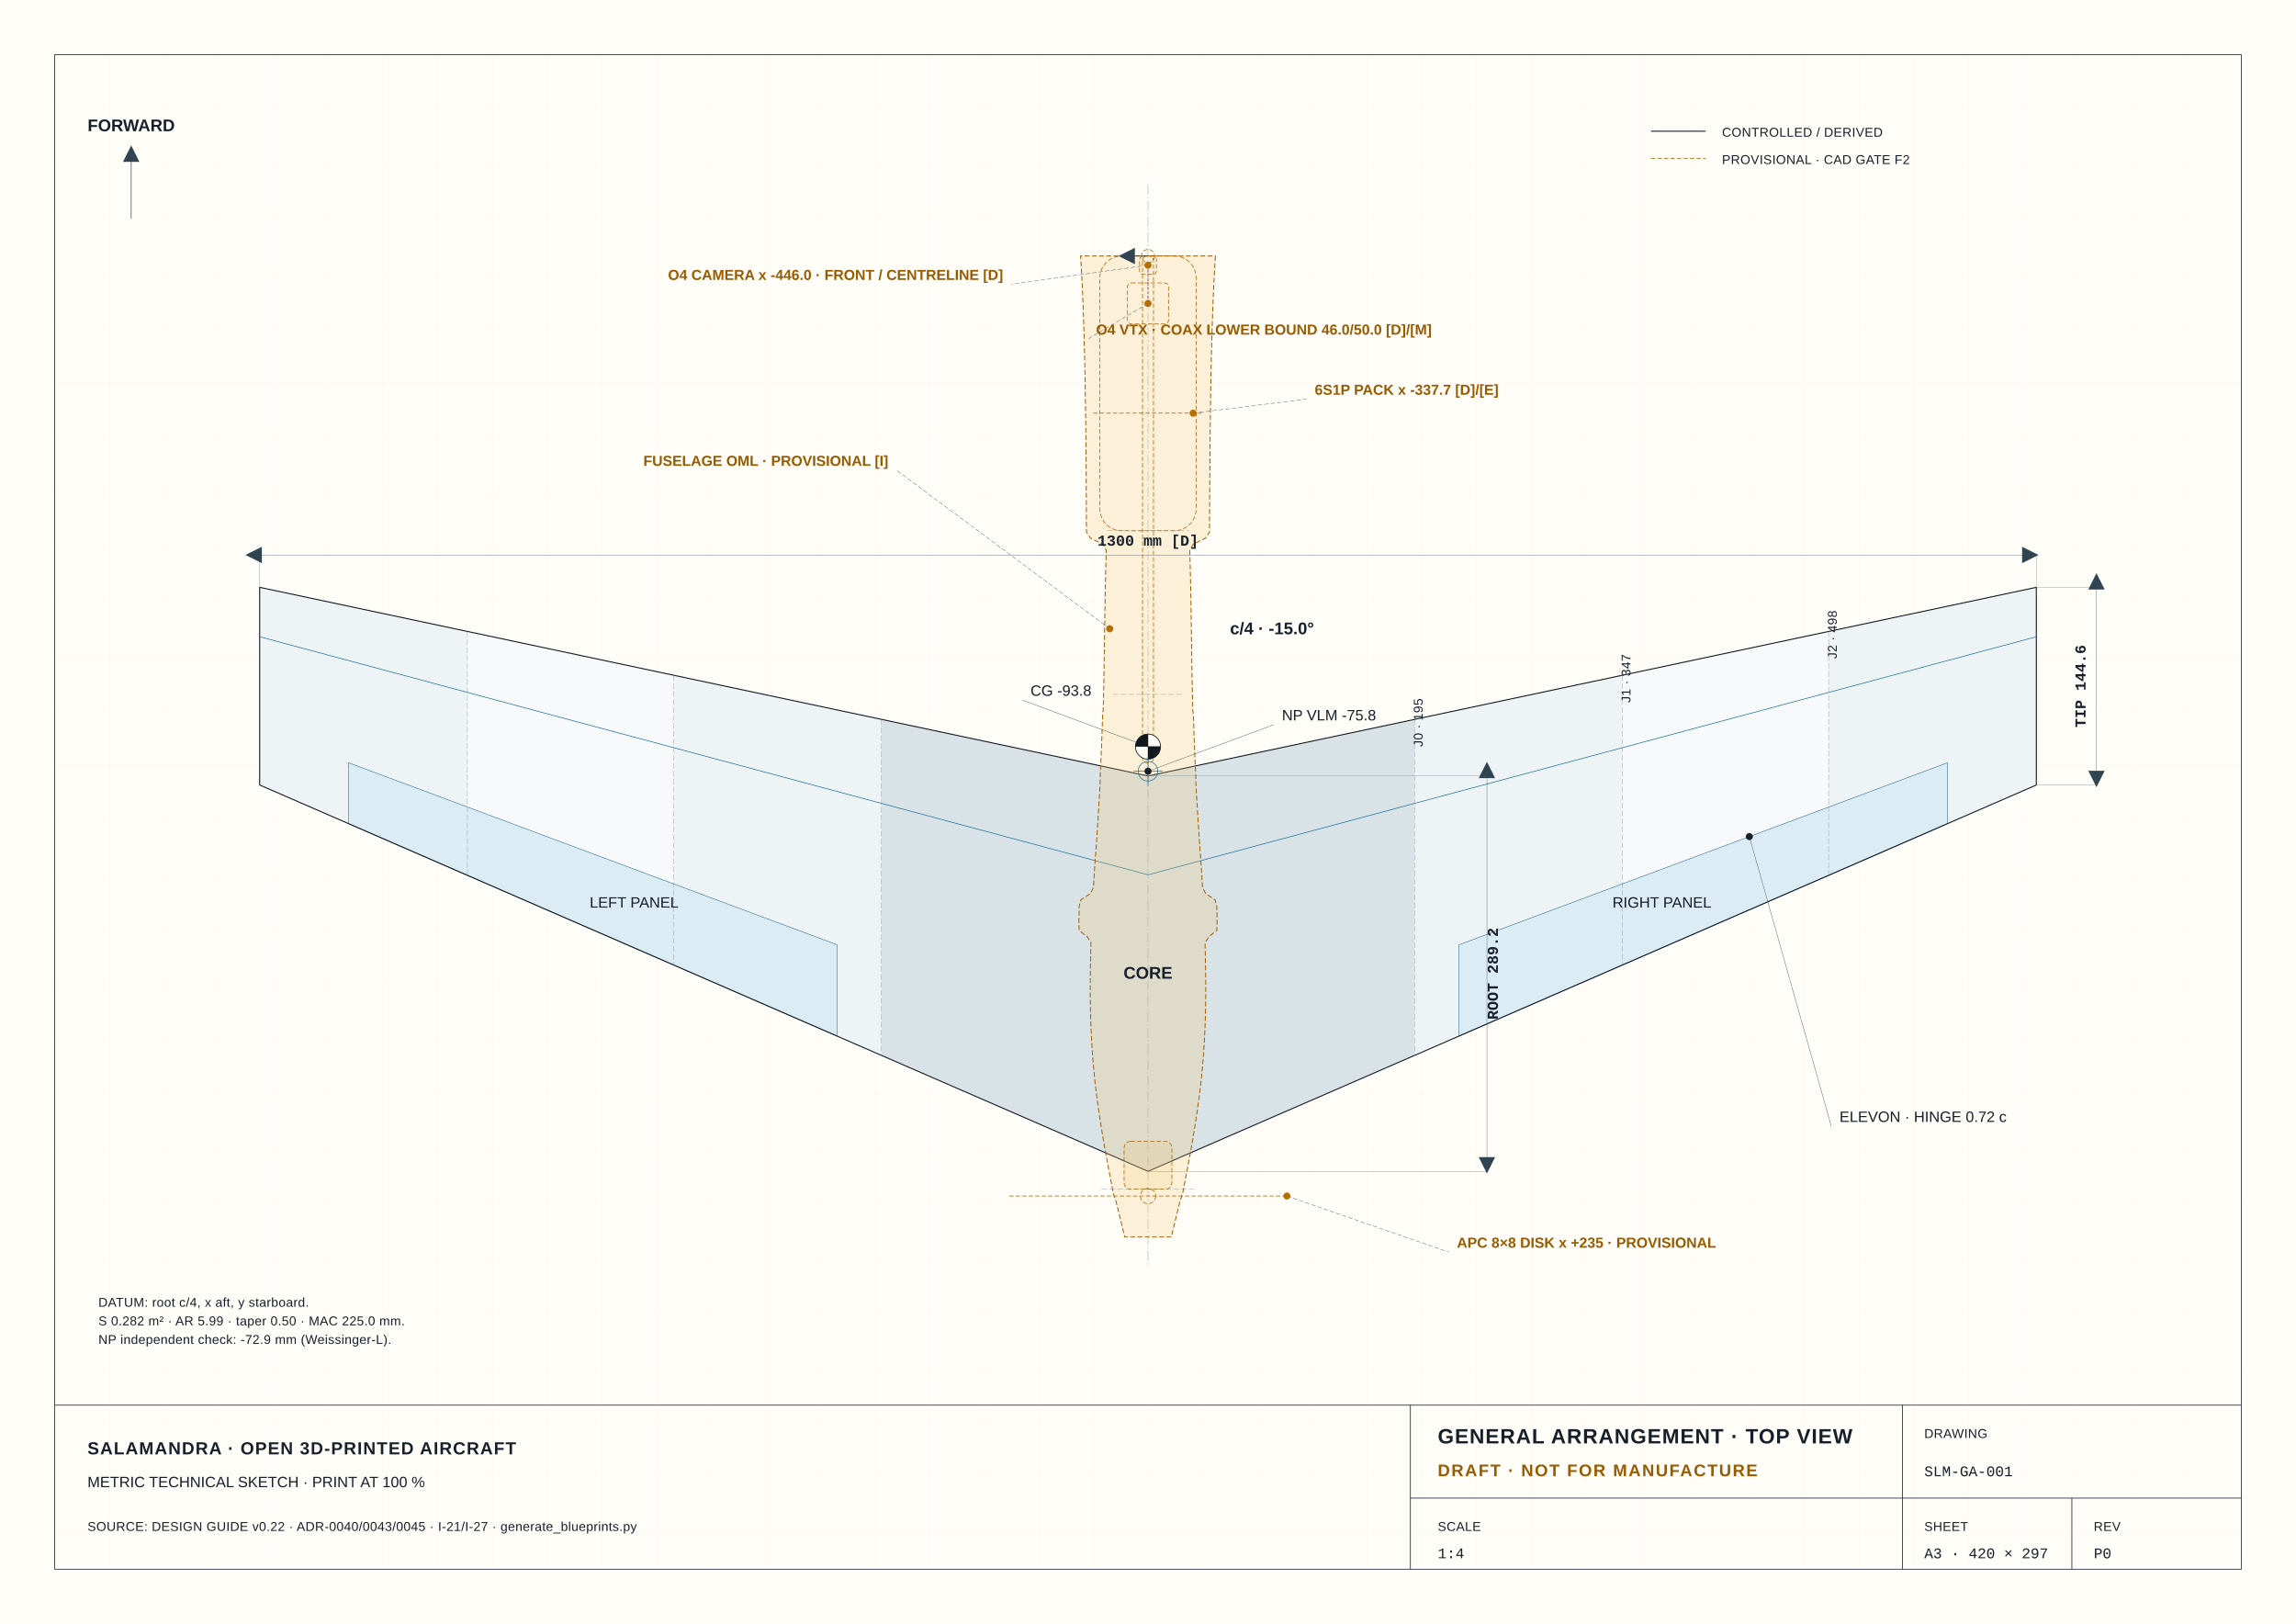
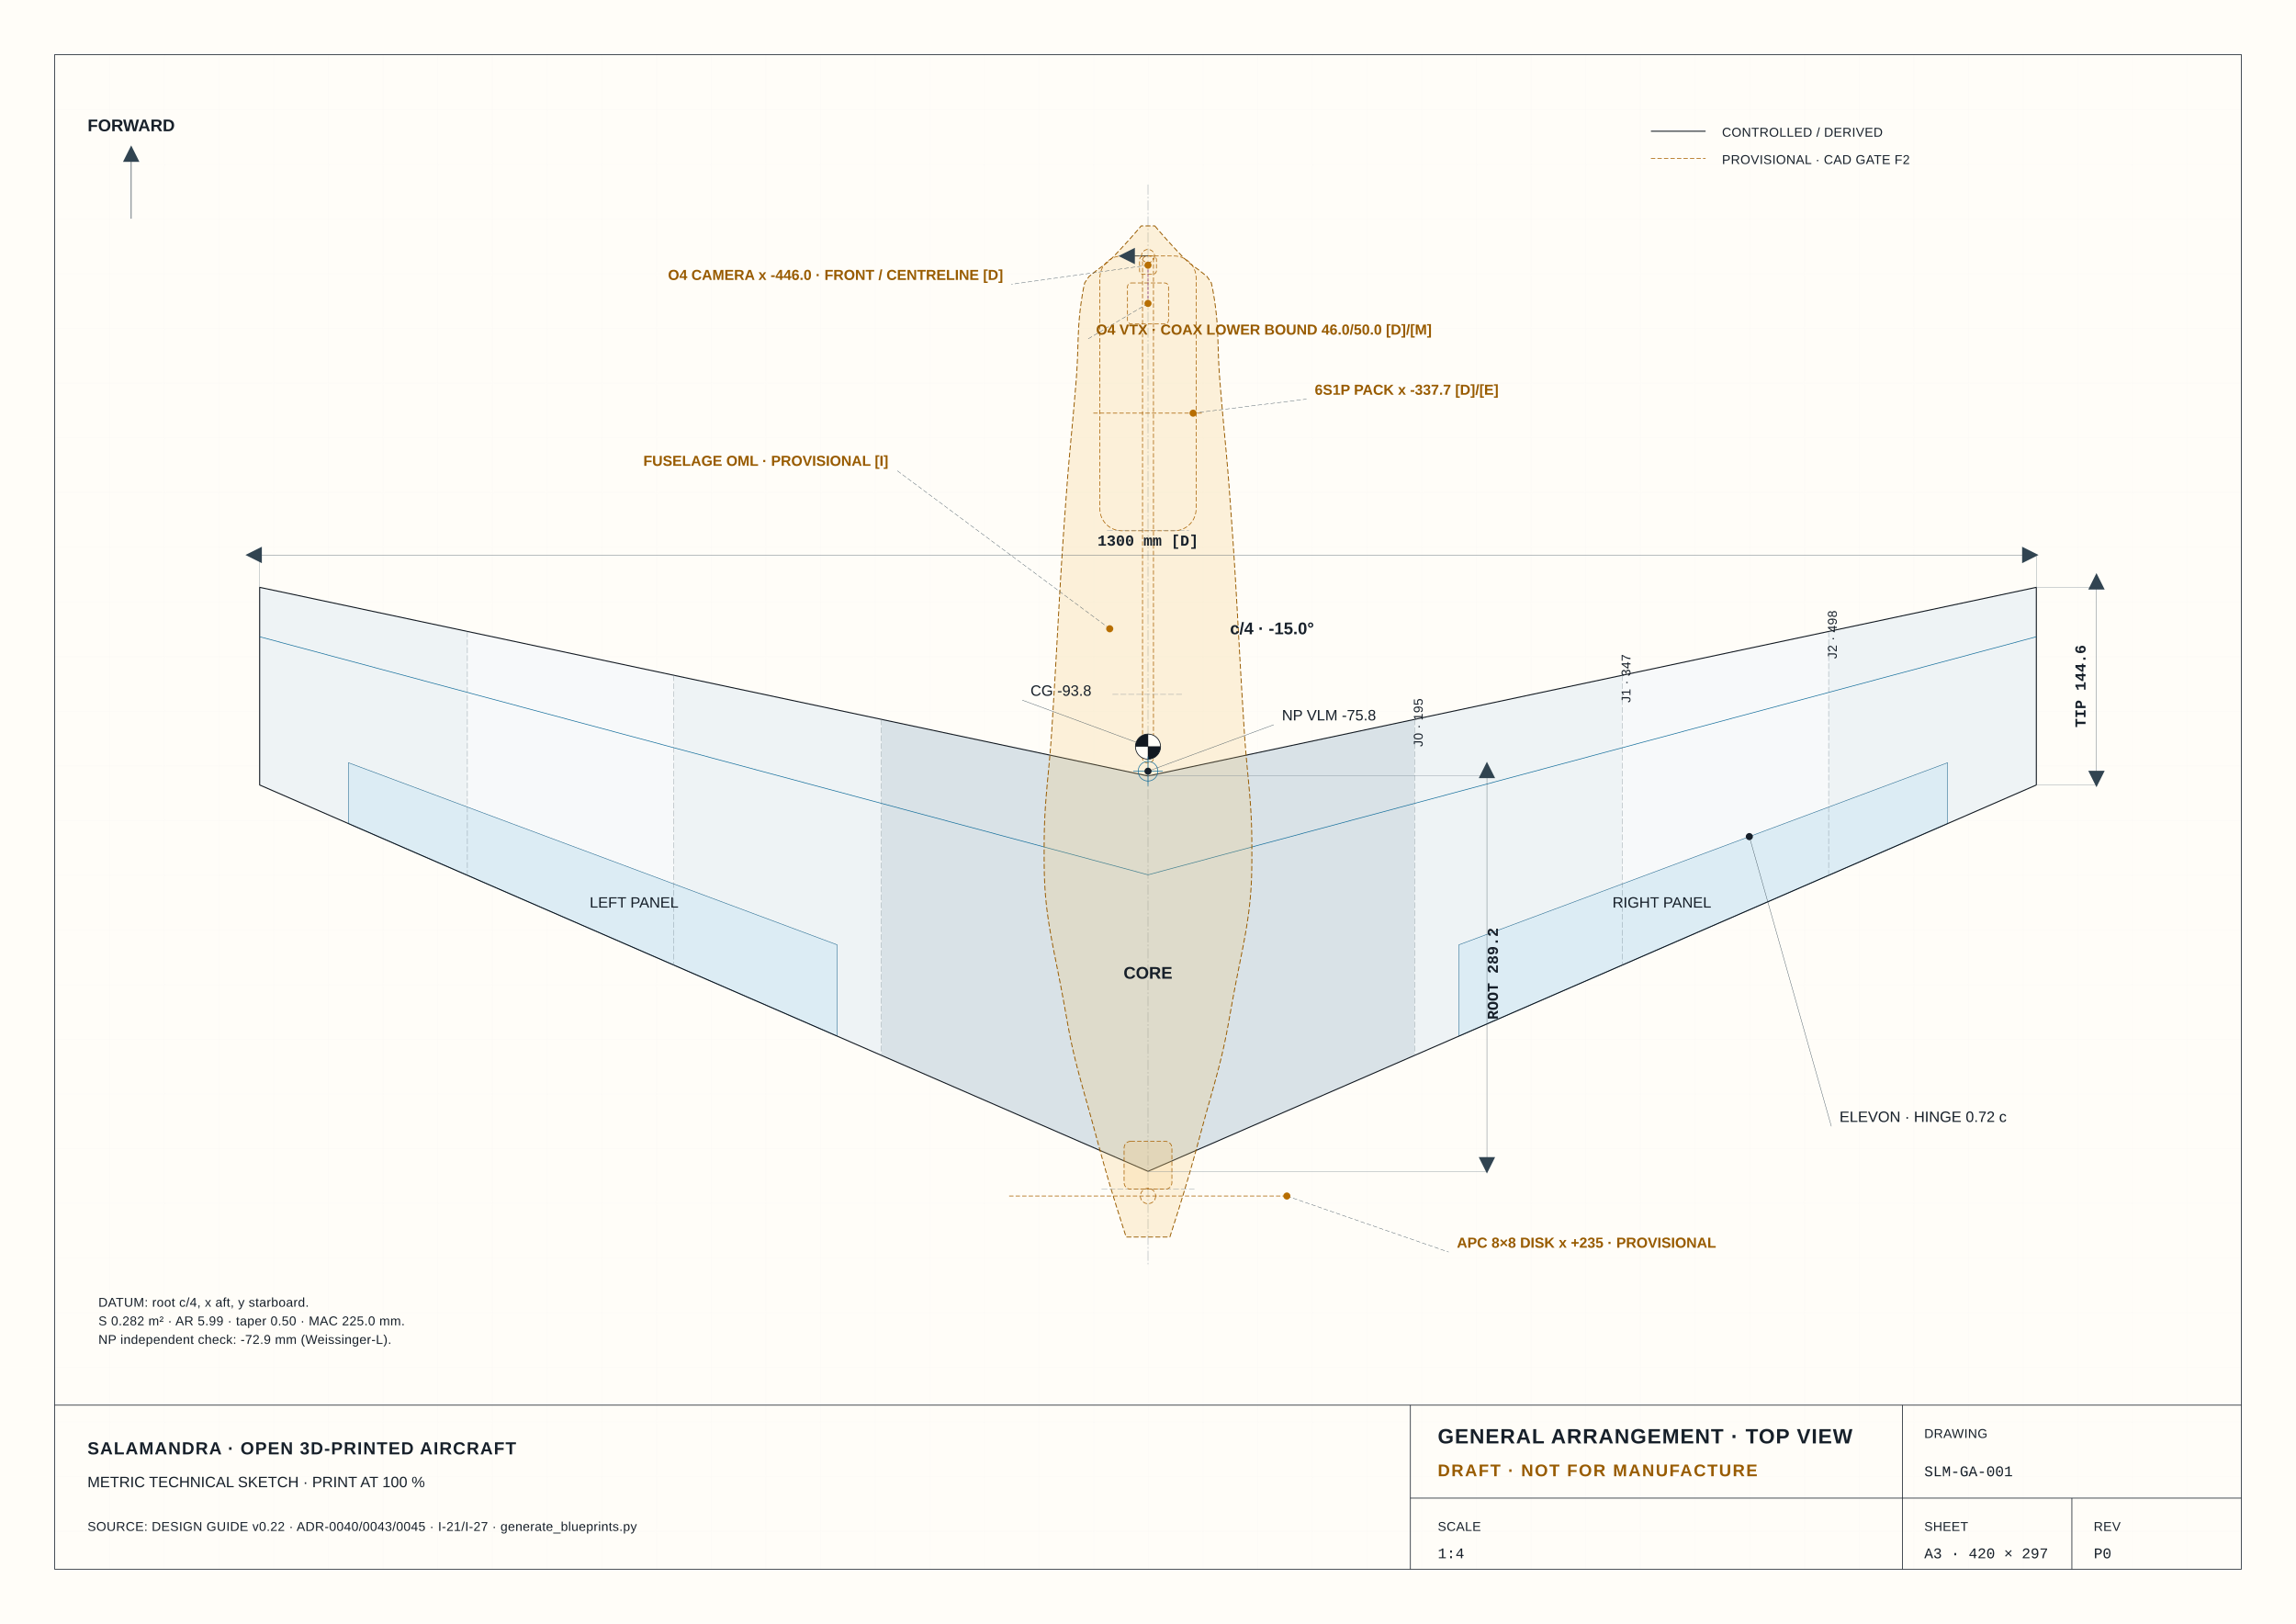
<svg xmlns="http://www.w3.org/2000/svg" width="420mm" height="297mm" viewBox="0 0 420 297" role="img" aria-labelledby="svg-title svg-desc">
  <defs>
    <pattern id="grid" width="10" height="10" patternUnits="userSpaceOnUse">
      <path d="M10 0H0V10" fill="none" stroke="#2e4757" stroke-opacity=".07" stroke-width=".16" />
    </pattern>
    <marker id="arrow-end" markerWidth="3" markerHeight="3" refX="2.6" refY="1.5" orient="auto" markerUnits="userSpaceOnUse">
      <path d="M0 0L3 1.5L0 3Z" fill="#314451" />
    </marker>
    <marker id="arrow-start" markerWidth="3" markerHeight="3" refX=".4" refY="1.5" orient="auto-start-reverse" markerUnits="userSpaceOnUse">
      <path d="M0 0L3 1.5L0 3Z" fill="#314451" />
    </marker>
    <style>
          :root { color-scheme: light; }
          * { vector-effect: non-scaling-stroke; }
          .sheet { fill: #fffdf8; }
          .grid { fill: url(#grid); }
          .frame, .title-line { fill: none; stroke: #17202a; stroke-width: .5; }
          .outline { fill: none; stroke: #111820; stroke-width: .7; stroke-linejoin: round; }
          .medium { fill: none; stroke: #263746; stroke-width: .42; }
          .thin { fill: none; stroke: #455563; stroke-width: .25; }
          .hidden { fill: none; stroke: #667784; stroke-width: .25; stroke-dasharray: 2.4 1.4; }
          .centre { fill: none; stroke: #5a6c79; stroke-width: .2; stroke-dasharray: 7 1.4 1.2 1.4; }
          .station { fill: none; stroke: #6c7c87; stroke-width: .22; stroke-dasharray: 4 1.5; }
          .controlled-fill { fill: #eaf0f3; stroke: none; }
          .core-fill { fill: #d9e2e7; stroke: none; }
          .segment-fill-a { fill: #eef3f5; stroke: none; }
          .segment-fill-b { fill: #f7f9fa; stroke: none; }
          .elevon-fill { fill: #dcecf4; stroke: #24698f; stroke-width: .35; }
          .derived { fill: none; stroke: #146e9b; stroke-width: .45; }
          .derived-fill { fill: #146e9b; stroke: none; }
          .provisional-line { fill: none; stroke: #a86000; stroke-width: .48; stroke-dasharray: 3 1.5; }
          .provisional-fill { fill: #f4c46a; fill-opacity: .18; stroke: #a86000; stroke-width: .48; stroke-dasharray: 3 1.5; }
          .provisional-dot { fill: #b76e00; stroke: none; }
          .datum-dot { fill: #17202a; stroke: none; }
          .dimension, .extension, .leader { fill: none; stroke: #314451; stroke-width: .22; }
          .extension { stroke: #71808a; }
          .leader { stroke-width: .25; }
          text { font-family: Arial, Helvetica, sans-serif; fill: #17202a; }
          .sheet-title { font-size: 5.2px; font-weight: 700; letter-spacing: .35px; }
          .block-title { font-size: 3.8px; font-weight: 700; letter-spacing: .16px; }
          .sheet-subtitle { font-size: 3.2px; font-weight: 600; letter-spacing: .18px; }
          .label { font-size: 3.1px; font-weight: 600; }
          .note { font-size: 2.75px; }
          .micro { font-size: 2.35px; letter-spacing: .05px; }
          .dimension-text { font: 600 2.8px 'Courier New', Consolas, monospace; }
          .mono { font: 2.7px 'Courier New', Consolas, monospace; }
          .provisional-text { font-size: 2.65px; font-weight: 600; fill: #985b00; }
          .status { font-size: 3.1px; font-weight: 700; fill: #985b00; letter-spacing: .25px; }
          .watermark { font-size: 8px; font-weight: 700; fill: #b76e00; fill-opacity: .08; letter-spacing: .8px; }
        </style>
  </defs>
  <rect width="420" height="297" class="sheet" />
  <rect x="10" y="10" width="400" height="277" class="grid" />
  <rect x="10" y="10" width="400" height="277" class="frame" />
  <line x1="10" y1="257" x2="410" y2="257" class="title-line" />
  <line x1="258" y1="257" x2="258" y2="287" class="title-line" />
  <line x1="348" y1="257" x2="348" y2="287" class="title-line" />
  <line x1="258" y1="274" x2="410" y2="274" class="title-line" />
  <line x1="379" y1="274" x2="379" y2="287" class="title-line" />
  <text x="16" y="266" class="sheet-subtitle" text-anchor="start">SALAMANDRA · OPEN 3D-PRINTED AIRCRAFT</text>
  <text x="16" y="272" class="note" text-anchor="start">METRIC TECHNICAL SKETCH · PRINT AT 100 %</text>
  <text x="16" y="280" class="micro" text-anchor="start">SOURCE: DESIGN GUIDE v0.22 · ADR-0040/0043/0045 · I-21/I-27 · generate_blueprints.py</text>
  <text x="263" y="264" class="block-title" text-anchor="start" style="font-size:3.8px">GENERAL ARRANGEMENT · TOP VIEW</text>
  <text x="263" y="270" class="status" text-anchor="start">DRAFT · NOT FOR MANUFACTURE</text>
  <text x="352" y="263" class="micro" text-anchor="start">DRAWING</text>
  <text x="352" y="270" class="mono" text-anchor="start">SLM-GA-001</text>
  <text x="263" y="280" class="micro" text-anchor="start">SCALE</text>
  <text x="263" y="285" class="mono" text-anchor="start">1:4</text>
  <text x="352" y="280" class="micro" text-anchor="start">SHEET</text>
  <text x="352" y="285" class="mono" text-anchor="start">A3 · 420 × 297</text>
  <text x="383" y="280" class="micro" text-anchor="start">REV</text>
  <text x="383" y="285" class="mono" text-anchor="start">P0</text>
  <text x="210" y="151" class="watermark" text-anchor="middle">DRAFT · CONTROLLED GEOMETRY + PROVISIONAL EQUIPMENT</text>
  <polygon points="210,141.923 161.25,131.572 161.25,193.034 210,214.231" class="core-fill" />
  <polygon points="161.25,131.572 123.25,123.504 123.25,176.511 161.25,193.034" class="segment-fill-a" />
  <polygon points="123.25,123.504 85.5,115.488 85.5,160.097 123.25,176.511" class="segment-fill-b" />
  <polygon points="85.5,115.488 47.5,107.42 47.5,143.574 85.5,160.097" class="segment-fill-a" />
  <polygon points="210,141.923 258.75,131.572 258.75,193.034 210,214.231" class="core-fill" />
  <polygon points="258.75,131.572 296.75,123.504 296.75,176.511 258.75,193.034" class="segment-fill-a" />
  <polygon points="296.75,123.504 334.5,115.488 334.5,160.097 296.75,176.511" class="segment-fill-b" />
  <polygon points="334.5,115.488 372.5,107.42 372.5,143.574 334.5,160.097" class="segment-fill-a" />
  <polygon points="153.125,172.798 63.75,139.504 63.75,150.639 153.125,189.501" class="elevon-fill" />
  <polygon points="266.875,172.798 356.25,139.504 356.25,150.639 266.875,189.501" class="elevon-fill" />
  <polygon points="210,141.923 47.5,107.42 47.5,143.574 210,214.231 372.5,143.574 372.5,107.42" class="outline" />
  <line x1="210" y1="33.75" x2="210" y2="231.25" class="centre" />
  <line x1="210" y1="160" x2="47.5" y2="116.458" class="derived" />
  <line x1="161.25" y1="131.572" x2="161.25" y2="193.034" class="station" />
  <line x1="123.25" y1="123.504" x2="123.25" y2="176.511" class="station" />
  <line x1="85.5" y1="115.488" x2="85.5" y2="160.097" class="station" />
  <line x1="210" y1="160" x2="372.5" y2="116.458" class="derived" />
  <line x1="258.75" y1="131.572" x2="258.75" y2="193.034" class="station" />
  <line x1="296.75" y1="123.504" x2="296.75" y2="176.511" class="station" />
  <line x1="334.5" y1="115.488" x2="334.5" y2="160.097" class="station" />
-   <polygon points="222.337,46.825 222.263,47.946 222.195,49.068 222.133,50.189 222.076,51.311 222.021,52.432 221.97,53.553 221.923,54.675 221.879,55.796 221.837,56.918 221.798,58.039 221.762,59.16 221.727,60.282 221.693,61.403 221.662,62.525 221.634,63.646 221.607,64.767 221.582,65.889 221.559,67.01 221.536,68.132 221.515,69.253 221.495,70.374 221.477,71.496 221.459,72.617 221.442,73.739 221.427,74.86 221.412,75.982 221.398,77.103 221.384,78.224 221.372,79.346 221.36,80.467 221.349,81.589 221.339,82.71 221.329,83.831 221.32,84.953 221.312,86.074 221.304,87.196 221.297,88.317 221.29,89.438 221.285,90.56 221.279,91.681 221.274,92.803 221.27,93.924 221.266,95.045 221.263,96.167 221.26,97.288 220.552,98.41 218.267,99.531 217.645,100.652 217.673,101.774 217.704,102.895 217.732,104.017 217.759,105.138 217.784,106.26 217.807,107.381 217.828,108.502 217.849,109.624 217.867,110.745 217.885,111.867 217.902,112.988 217.919,114.109 217.935,115.231 217.95,116.352 217.966,117.474 217.982,118.595 217.998,119.716 218.015,120.838 218.032,121.959 218.05,123.081 218.07,124.202 218.091,125.323 218.113,126.445 218.137,127.566 218.163,128.688 218.202,129.809 218.299,130.93 218.35,132.052 218.384,133.173 218.42,134.295 218.46,135.416 218.502,136.537 218.548,137.659 218.597,138.78 218.649,139.902 218.704,141.023 218.748,142.145 218.761,143.266 218.819,144.387 218.885,145.509 218.953,146.63 219.023,147.752 219.093,148.873 219.165,149.994 219.237,151.116 219.31,152.237 219.382,153.359 219.455,154.48 219.53,155.601 219.626,156.723 219.708,157.844 219.777,158.966 219.845,160.087 219.911,161.208 219.983,162.33 220.565,163.451 222.276,164.573 222.586,165.694 222.607,166.815 222.628,167.937 222.643,169.058 222.586,170.18 221.146,171.301 220.44,172.422 220.456,173.544 220.487,174.665 220.513,175.787 220.534,176.908 220.55,178.03 220.561,179.151 220.566,180.272 220.565,181.394 220.558,182.515 220.544,183.637 220.524,184.758 220.496,185.879 220.461,187.001 220.419,188.122 220.369,189.244 220.311,190.365 220.244,191.486 220.169,192.608 220.085,193.729 219.993,194.851 219.89,195.972 219.779,197.093 219.657,198.215 219.527,199.336 219.387,200.458 219.239,201.579 219.082,202.7 218.917,203.822 218.744,204.943 218.563,206.065 218.383,207.186 218.205,208.307 218.007,209.429 217.804,210.55 217.597,211.672 217.386,212.793 217.172,213.915 216.957,215.036 216.743,216.157 216.533,217.279 216.31,218.4 215.918,219.522 215.613,220.643 215.347,221.764 215.078,222.886 214.806,224.007 214.53,225.129 214.25,226.25 205.75,226.25 205.47,225.129 205.194,224.007 204.922,222.886 204.653,221.764 204.387,220.643 204.082,219.522 203.69,218.4 203.467,217.279 203.257,216.157 203.043,215.036 202.828,213.915 202.614,212.793 202.403,211.672 202.196,210.55 201.993,209.429 201.795,208.307 201.617,207.186 201.437,206.065 201.256,204.943 201.083,203.822 200.918,202.7 200.761,201.579 200.613,200.458 200.473,199.336 200.343,198.215 200.221,197.093 200.11,195.972 200.007,194.851 199.915,193.729 199.831,192.608 199.756,191.486 199.689,190.365 199.631,189.244 199.581,188.122 199.539,187.001 199.504,185.879 199.476,184.758 199.456,183.637 199.442,182.515 199.435,181.394 199.434,180.272 199.439,179.151 199.45,178.03 199.466,176.908 199.487,175.787 199.513,174.665 199.544,173.544 199.56,172.422 198.854,171.301 197.414,170.18 197.357,169.058 197.372,167.937 197.393,166.815 197.414,165.694 197.724,164.573 199.435,163.451 200.017,162.33 200.089,161.208 200.155,160.087 200.223,158.966 200.292,157.844 200.374,156.723 200.47,155.601 200.545,154.48 200.618,153.359 200.69,152.237 200.763,151.116 200.835,149.994 200.907,148.873 200.977,147.752 201.047,146.63 201.115,145.509 201.181,144.387 201.239,143.266 201.252,142.145 201.296,141.023 201.351,139.902 201.403,138.78 201.452,137.659 201.498,136.537 201.54,135.416 201.58,134.295 201.616,133.173 201.65,132.052 201.701,130.93 201.798,129.809 201.837,128.688 201.863,127.566 201.887,126.445 201.909,125.323 201.93,124.202 201.95,123.081 201.968,121.959 201.985,120.838 202.002,119.716 202.018,118.595 202.034,117.474 202.05,116.352 202.065,115.231 202.081,114.109 202.098,112.988 202.115,111.867 202.133,110.745 202.151,109.624 202.172,108.502 202.193,107.381 202.216,106.26 202.241,105.138 202.268,104.017 202.296,102.895 202.327,101.774 202.355,100.652 201.733,99.531 199.448,98.41 198.74,97.288 198.737,96.167 198.734,95.045 198.73,93.924 198.726,92.803 198.721,91.681 198.715,90.56 198.71,89.438 198.703,88.317 198.696,87.196 198.688,86.074 198.68,84.953 198.671,83.831 198.661,82.71 198.651,81.589 198.64,80.467 198.628,79.346 198.616,78.224 198.602,77.103 198.588,75.982 198.573,74.86 198.558,73.739 198.541,72.617 198.523,71.496 198.505,70.374 198.485,69.253 198.464,68.132 198.441,67.01 198.418,65.889 198.393,64.767 198.366,63.646 198.338,62.525 198.307,61.403 198.273,60.282 198.238,59.16 198.202,58.039 198.163,56.918 198.121,55.796 198.077,54.675 198.03,53.553 197.979,52.432 197.924,51.311 197.867,50.189 197.805,49.068 197.737,47.946 197.663,46.825" class="provisional-fill" style="fill:#f4c46a;fill-opacity:.22;stroke:#985b00;stroke-width:.62;stroke-dasharray:3.4 1.6;stroke-linejoin:round" />
+   <polygon points="211.25,41.325 212.244,42.481 213.259,43.637 214.305,44.792 215.379,45.948 216.47,47.104 217.749,48.26 219.344,49.415 220.79,50.571 221.581,51.727 221.832,52.883 222.03,54.039 222.211,55.194 222.369,56.35 222.499,57.506 222.603,58.662 222.682,59.817 222.741,60.973 222.787,62.129 222.825,63.285 222.862,64.441 222.904,65.596 222.957,66.752 223.022,67.908 223.102,69.064 223.192,70.219 223.289,71.375 223.386,72.531 223.484,73.687 223.585,74.843 223.688,75.998 223.793,77.154 223.9,78.31 224.007,79.466 224.115,80.622 224.222,81.777 224.328,82.933 224.431,84.089 224.531,85.245 224.628,86.4 224.722,87.556 224.811,88.712 224.898,89.868 224.983,91.024 225.068,92.179 225.152,93.335 225.235,94.491 225.318,95.647 225.399,96.802 225.479,97.958 225.558,99.114 225.635,100.27 225.711,101.426 225.786,102.581 225.858,103.737 225.93,104.893 226,106.049 226.068,107.205 226.136,108.36 226.203,109.516 226.268,110.672 226.333,111.828 226.398,112.983 226.462,114.139 226.526,115.295 226.59,116.451 226.655,117.607 226.719,118.762 226.784,119.918 226.85,121.074 226.916,122.23 226.983,123.385 227.05,124.541 227.119,125.697 227.188,126.853 227.258,128.009 227.329,129.164 227.4,130.32 227.471,131.476 227.543,132.632 227.617,133.787 227.696,134.943 227.78,136.099 227.872,137.255 227.97,138.411 228.074,139.566 228.181,140.722 228.29,141.878 228.398,143.034 228.503,144.19 228.603,145.345 228.694,146.501 228.776,147.657 228.845,148.813 228.901,149.968 228.944,151.124 228.973,152.28 228.991,153.436 228.998,154.592 229,155.747 228.999,156.903 228.994,158.059 228.978,159.215 228.949,160.37 228.902,161.526 228.835,162.682 228.749,163.838 228.641,164.994 228.513,166.149 228.366,167.305 228.2,168.461 228.017,169.617 227.82,170.772 227.611,171.928 227.393,173.084 227.168,174.24 226.938,175.396 226.707,176.551 226.475,177.707 226.246,178.863 226.02,180.019 225.799,181.175 225.583,182.33 225.372,183.486 225.164,184.642 224.959,185.798 224.752,186.953 224.539,188.109 224.316,189.265 224.081,190.421 223.832,191.577 223.568,192.732 223.29,193.888 223,195.044 222.698,196.2 222.387,197.355 222.069,198.511 221.746,199.667 221.421,200.823 221.095,201.979 220.77,203.134 220.448,204.29 220.13,205.446 219.814,206.602 219.5,207.757 219.186,208.913 218.871,210.069 218.553,211.225 218.231,212.381 217.904,213.536 217.572,214.692 217.234,215.848 216.891,217.004 216.543,218.16 216.19,219.315 215.832,220.471 215.47,221.627 215.106,222.783 214.738,223.938 214.37,225.094 214,226.25 206,226.25 205.63,225.094 205.262,223.938 204.894,222.783 204.53,221.627 204.168,220.471 203.81,219.315 203.457,218.16 203.109,217.004 202.766,215.848 202.428,214.692 202.096,213.536 201.769,212.381 201.447,211.225 201.129,210.069 200.814,208.913 200.5,207.757 200.186,206.602 199.87,205.446 199.552,204.29 199.23,203.134 198.905,201.979 198.579,200.823 198.254,199.667 197.931,198.511 197.613,197.355 197.302,196.2 197,195.044 196.71,193.888 196.432,192.732 196.168,191.577 195.919,190.421 195.684,189.265 195.461,188.109 195.248,186.953 195.041,185.798 194.836,184.642 194.628,183.486 194.417,182.33 194.201,181.175 193.98,180.019 193.754,178.863 193.525,177.707 193.293,176.551 193.062,175.396 192.832,174.24 192.607,173.084 192.389,171.928 192.18,170.772 191.983,169.617 191.8,168.461 191.634,167.305 191.487,166.149 191.359,164.994 191.251,163.838 191.165,162.682 191.098,161.526 191.051,160.37 191.022,159.215 191.006,158.059 191.001,156.903 191,155.747 191.002,154.592 191.009,153.436 191.027,152.28 191.056,151.124 191.099,149.968 191.155,148.813 191.224,147.657 191.306,146.501 191.397,145.345 191.497,144.19 191.602,143.034 191.71,141.878 191.819,140.722 191.926,139.566 192.03,138.411 192.128,137.255 192.22,136.099 192.304,134.943 192.383,133.787 192.457,132.632 192.529,131.476 192.6,130.32 192.671,129.164 192.742,128.009 192.812,126.853 192.881,125.697 192.95,124.541 193.017,123.385 193.084,122.23 193.15,121.074 193.216,119.918 193.281,118.762 193.345,117.607 193.41,116.451 193.474,115.295 193.538,114.139 193.602,112.983 193.667,111.828 193.732,110.672 193.797,109.516 193.864,108.36 193.932,107.205 194,106.049 194.07,104.893 194.142,103.737 194.214,102.581 194.289,101.426 194.365,100.27 194.442,99.114 194.521,97.958 194.601,96.802 194.682,95.647 194.765,94.491 194.848,93.335 194.932,92.179 195.017,91.024 195.102,89.868 195.189,88.712 195.278,87.556 195.372,86.4 195.469,85.245 195.569,84.089 195.672,82.933 195.778,81.777 195.885,80.622 195.993,79.466 196.1,78.31 196.207,77.154 196.312,75.998 196.415,74.843 196.516,73.687 196.614,72.531 196.711,71.375 196.808,70.219 196.898,69.064 196.978,67.908 197.043,66.752 197.096,65.596 197.138,64.441 197.175,63.285 197.213,62.129 197.259,60.973 197.318,59.817 197.397,58.662 197.501,57.506 197.631,56.35 197.789,55.194 197.97,54.039 198.168,52.883 198.419,51.727 199.21,50.571 200.656,49.415 202.251,48.26 203.53,47.104 204.621,45.948 205.695,44.792 206.741,43.637 207.756,42.481 208.75,41.325" class="provisional-fill" style="fill:#f4c46a;fill-opacity:.22;stroke:#985b00;stroke-width:.62;stroke-dasharray:3.4 1.6;stroke-linejoin:round" />
  <rect x="209" y="46.825" width="2" height="92.675" rx="0.8" class="provisional-line" />
  <rect x="201.2" y="46.825" width="17.6" height="50.25" rx="4" class="provisional-line" />
  <line x1="200" y1="75.564" x2="220" y2="75.564" class="provisional-line" />
  <line x1="202.5" y1="97.075" x2="217.5" y2="97.075" class="station" />
  <line x1="203.5" y1="127" x2="216.5" y2="127" class="station" />
  <line x1="201.5" y1="217.5" x2="218.5" y2="217.5" class="station" />
  <rect x="205.625" y="208.75" width="8.75" height="8.75" rx="1.2" class="provisional-fill" />
  <line x1="184.6" y1="218.75" x2="235.4" y2="218.75" class="provisional-line" />
  <circle cx="210" cy="218.75" r="1.4" class="provisional-line" />
  <line x1="210" y1="136.554" x2="187" y2="128.054" class="leader" />
  <circle cx="210" cy="136.554" r="0.65" class="datum-dot" />
  <text x="188.5" y="127.254" class="note" text-anchor="start">CG -93.8</text>
  <g id="cg-target-general-arrangement" role="img" aria-label="Calculated centre of gravity">
    <circle cx="210" cy="136.554" r="2.3" class="medium" style="fill:#fffdf8;stroke:none" />
    <path d="M 210 136.554 L 210 134.254 A 2.3 2.3 0 0 0 207.7 136.554 Z" class="thin" style="fill:#111820;stroke:none" />
    <path d="M 210 136.554 L 210 138.854 A 2.3 2.3 0 0 0 212.3 136.554 Z" class="thin" style="fill:#111820;stroke:none" />
    <line x1="207.7" y1="136.554" x2="212.3" y2="136.554" class="thin" style="fill:none;stroke:#111820;stroke-width:.28" />
    <line x1="210" y1="134.254" x2="210" y2="138.854" class="thin" style="fill:none;stroke:#111820;stroke-width:.28" />
    <circle cx="210" cy="136.554" r="2.3" class="medium" style="fill:none;stroke:#111820;stroke-width:.52" />
  </g>
  <circle cx="210" cy="141.053" r="1.8" class="derived" />
  <line x1="207.3" y1="141.053" x2="212.7" y2="141.053" class="derived" />
  <line x1="210" y1="138.353" x2="210" y2="143.753" class="derived" />
  <line x1="210" y1="141.053" x2="233" y2="132.553" class="leader" />
  <circle cx="210" cy="141.053" r="0.65" class="datum-dot" />
  <text x="234.5" y="131.753" class="note" text-anchor="start">NP VLM -75.8</text>
  <rect x="208.455" y="46.825" width="3.09" height="3.36" rx="0.7" class="provisional-line" id="general-arrangement-o4-camera" />
  <rect x="206.25" y="51.75" width="7.5" height="7.5" rx="0.7" class="provisional-line" id="general-arrangement-o4-vtx" />
  <line x1="210" y1="48.505" x2="210" y2="55.5" class="provisional-line" id="general-arrangement-o4-coax-lower-bound" style="stroke:#9a4f87;stroke-width:.55;stroke-dasharray:2 1" />
  <line x1="210" y1="46.825" x2="205" y2="46.825" class="medium" marker-end="url(#arrow-end)" id="general-arrangement-camera-view-direction" />
  <circle cx="210" cy="46.825" r="1.2" class="provisional-line" />
  <line x1="47.5" y1="107.42" x2="47.5" y2="101.5" class="extension" />
  <line x1="372.5" y1="107.42" x2="372.5" y2="101.5" class="extension" />
  <line x1="47.5" y1="101.5" x2="372.5" y2="101.5" class="dimension" marker-start="url(#arrow-start)" marker-end="url(#arrow-end)" />
  <text x="210" y="99.8" class="dimension-text" text-anchor="middle">1300 mm [D]</text>
  <line x1="210" y1="141.923" x2="272" y2="141.923" class="extension" />
  <line x1="210" y1="214.231" x2="272" y2="214.231" class="extension" />
  <line x1="272" y1="141.923" x2="272" y2="214.231" class="dimension" marker-start="url(#arrow-start)" marker-end="url(#arrow-end)" />
  <text x="274" y="178.077" class="dimension-text" text-anchor="middle" transform="rotate(-90 274 178.077)">ROOT 289.2</text>
  <line x1="372.5" y1="107.42" x2="383.5" y2="107.42" class="extension" />
  <line x1="372.5" y1="143.574" x2="383.5" y2="143.574" class="extension" />
  <line x1="383.5" y1="107.42" x2="383.5" y2="143.574" class="dimension" marker-start="url(#arrow-start)" marker-end="url(#arrow-end)" />
  <text x="381.5" y="125.497" class="dimension-text" text-anchor="middle" transform="rotate(-90 381.5 125.497)">TIP 144.6</text>
  <text x="24" y="24" class="label" text-anchor="middle">FORWARD</text>
  <line x1="24" y1="40" x2="24" y2="27" class="medium" marker-end="url(#arrow-end)" />
  <text x="225" y="116" class="label" text-anchor="start">c/4 · -15.0°</text>
  <text x="210" y="179" class="label" text-anchor="middle">CORE</text>
  <text x="116" y="166" class="note" text-anchor="middle">LEFT PANEL</text>
  <text x="304" y="166" class="note" text-anchor="middle">RIGHT PANEL</text>
  <text x="260.25" y="136.572" class="micro" text-anchor="start" transform="rotate(-90 260.25 136.572)">J0 · 195</text>
  <text x="298.25" y="128.504" class="micro" text-anchor="start" transform="rotate(-90 298.25 128.504)">J1 · 347</text>
  <text x="336" y="120.488" class="micro" text-anchor="start" transform="rotate(-90 336 120.488)">J2 · 498</text>
  <line x1="210" y1="48.505" x2="185" y2="52" class="leader provisional-line" />
  <circle cx="210" cy="48.505" r="0.65" class="provisional-dot" />
  <text x="183.5" y="51.2" class="provisional-text" text-anchor="end">O4 CAMERA x -446.0 · FRONT / CENTRELINE [D]</text>
  <line x1="218.25" y1="75.564" x2="239" y2="73" class="leader provisional-line" />
  <circle cx="218.25" cy="75.564" r="0.65" class="provisional-dot" />
  <text x="240.5" y="72.2" class="provisional-text" text-anchor="start">6S1P PACK x -337.7 [D]/[E]</text>
  <line x1="210" y1="55.5" x2="199" y2="62" class="leader provisional-line" />
  <circle cx="210" cy="55.5" r="0.65" class="provisional-dot" />
  <text x="200.5" y="61.2" class="provisional-text" text-anchor="start">O4 VTX · COAX LOWER BOUND 46.0/50.0 [D]/[M]</text>
  <line x1="203" y1="115" x2="164" y2="86" class="leader provisional-line" />
  <circle cx="203" cy="115" r="0.65" class="provisional-dot" />
  <text x="162.5" y="85.2" class="provisional-text" text-anchor="end">FUSELAGE OML · PROVISIONAL [I]</text>
  <line x1="235.4" y1="218.75" x2="265" y2="229" class="leader provisional-line" />
  <circle cx="235.4" cy="218.75" r="0.65" class="provisional-dot" />
  <text x="266.5" y="228.2" class="provisional-text" text-anchor="start">APC 8×8 DISK x +235 · PROVISIONAL</text>
  <line x1="320" y1="153.008" x2="335" y2="206" class="leader" />
  <circle cx="320" cy="153.008" r="0.65" class="datum-dot" />
  <text x="336.5" y="205.2" class="note" text-anchor="start">ELEVON · HINGE 0.72 c</text>
  <line x1="302" y1="24" x2="312" y2="24" class="outline" />
  <text x="315" y="25" class="micro" text-anchor="start">CONTROLLED / DERIVED</text>
  <line x1="302" y1="29" x2="312" y2="29" class="provisional-line" />
  <text x="315" y="30" class="micro" text-anchor="start">PROVISIONAL · CAD GATE F2</text>
  <text x="18" y="239" class="micro" text-anchor="start">
    <tspan x="18" dy="0">DATUM: root c/4, x aft, y starboard.</tspan>
    <tspan x="18" dy="3.4">S 0.282 m² · AR 5.99 · taper 0.50 · MAC 225.0 mm.</tspan>
    <tspan x="18" dy="3.4">NP independent check: -72.9 mm (Weissinger-L).</tspan>
  </text>
</svg>
